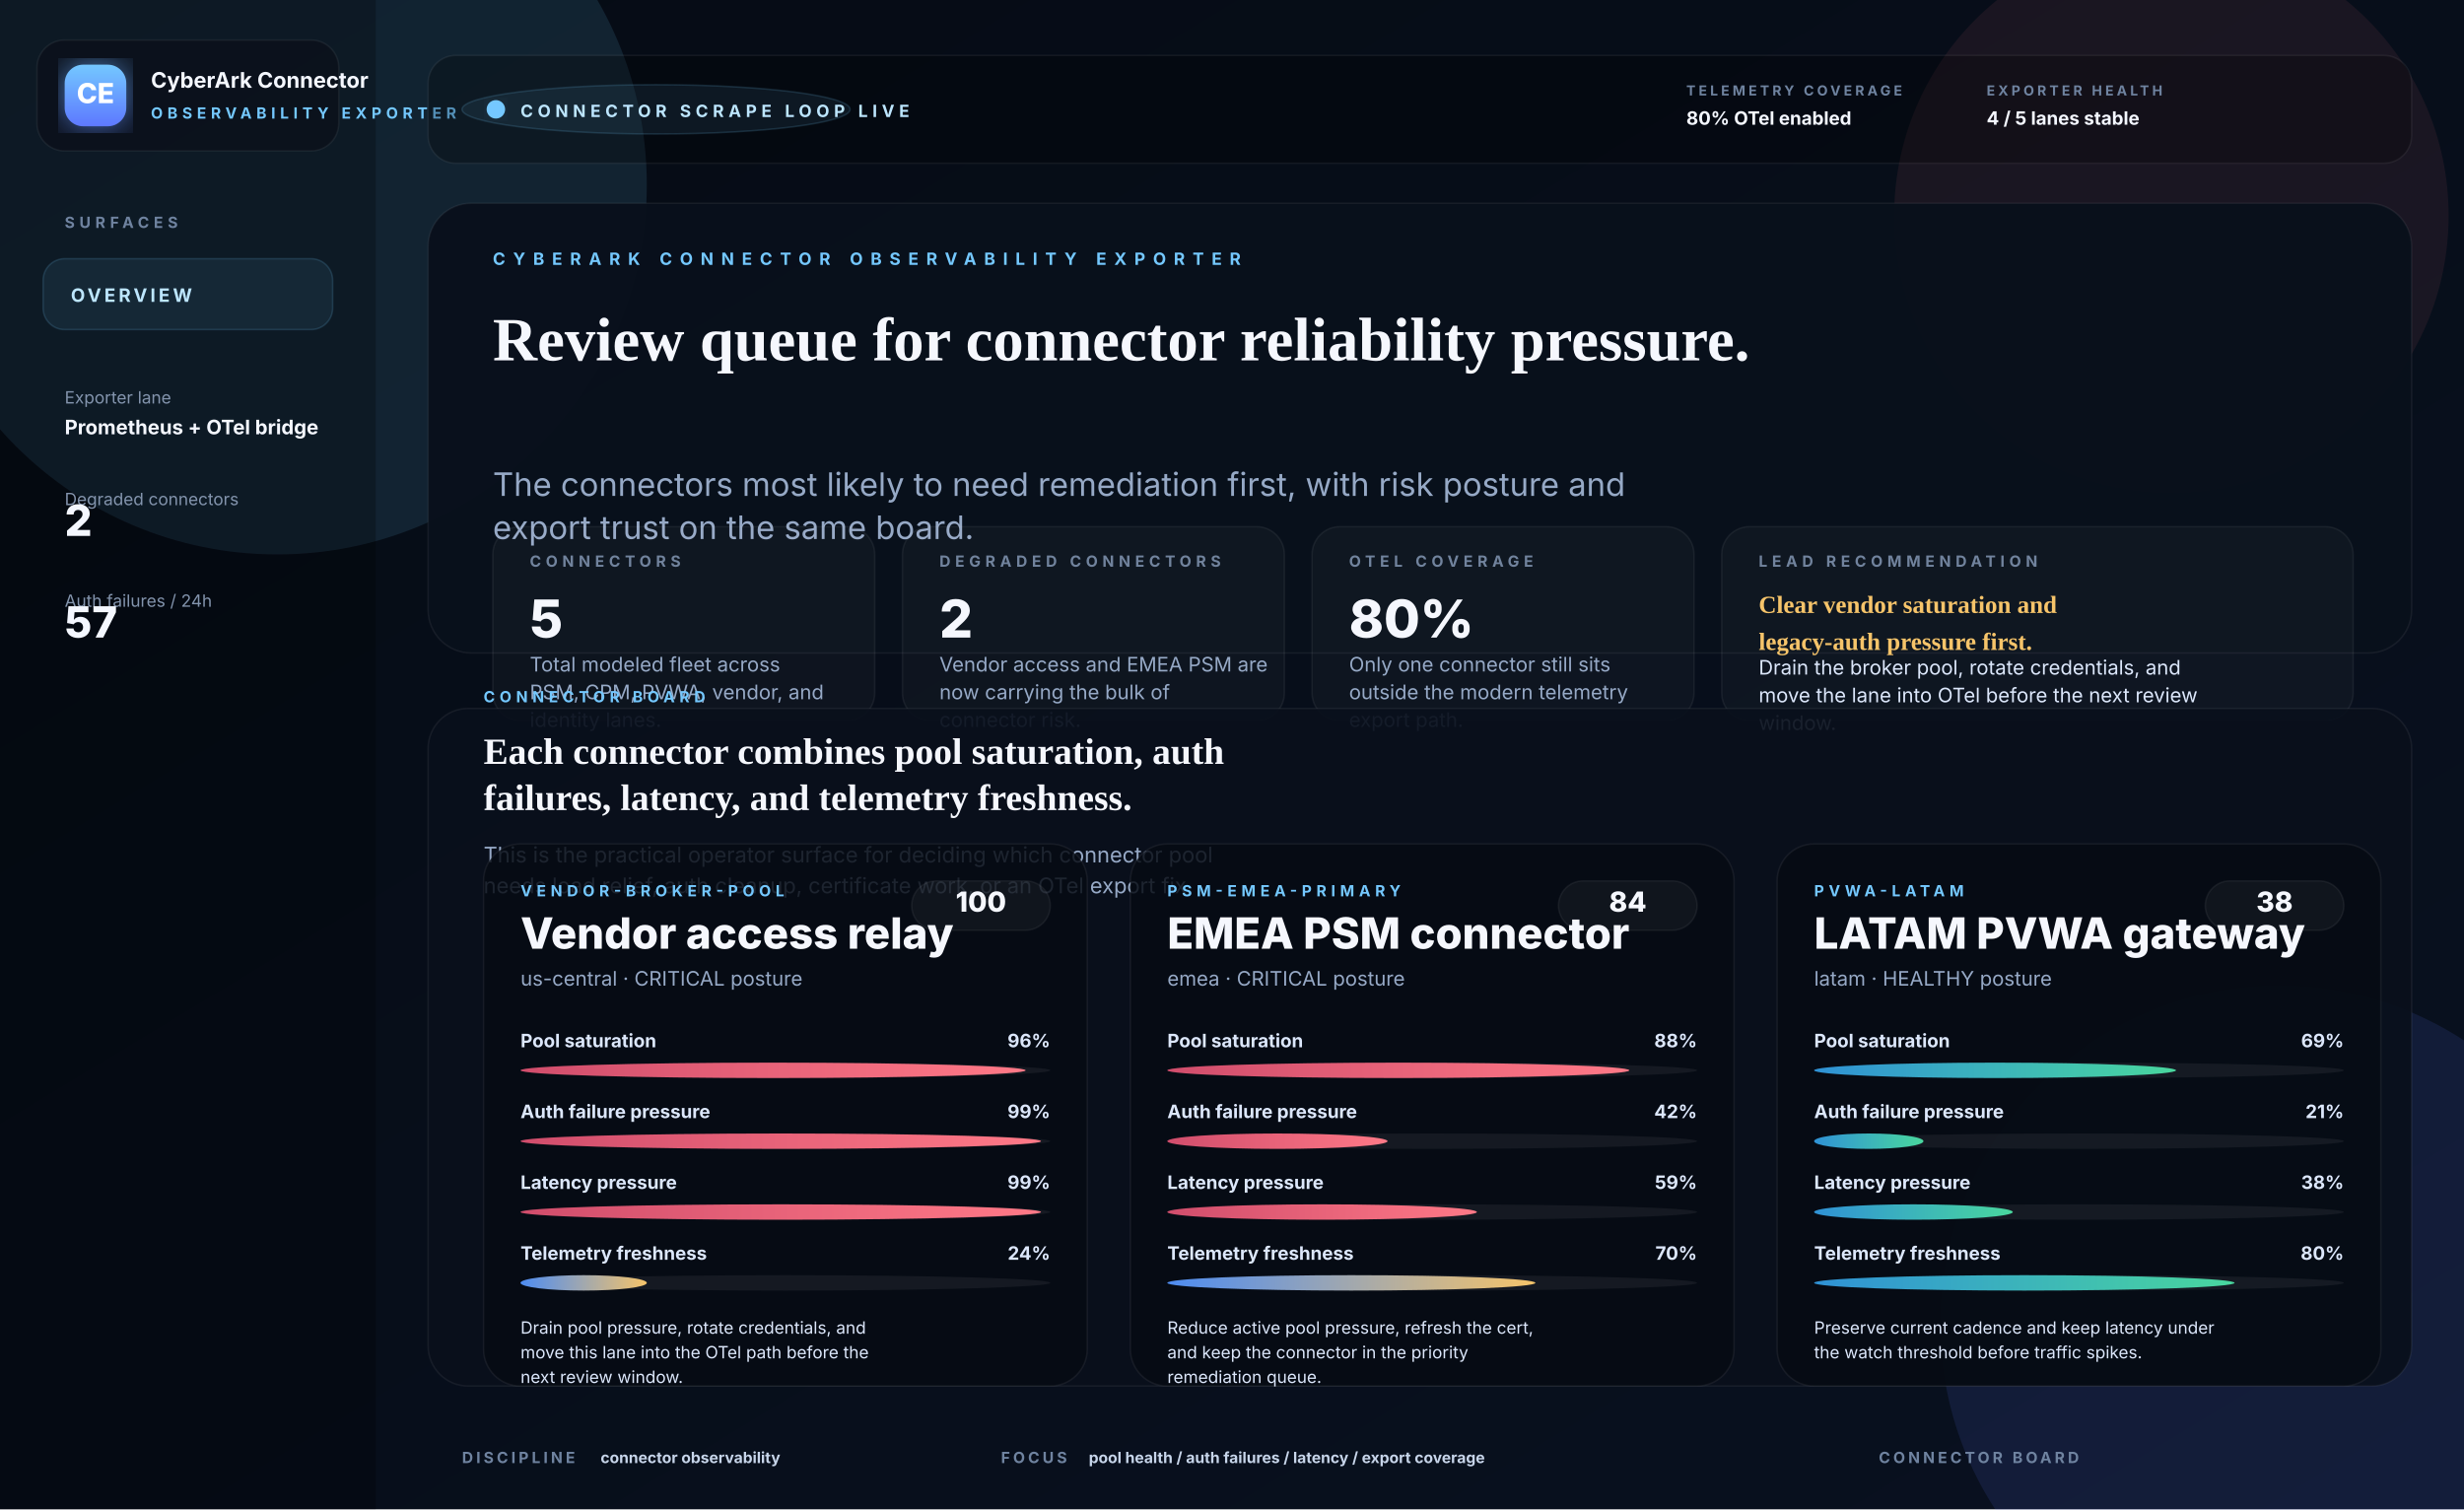
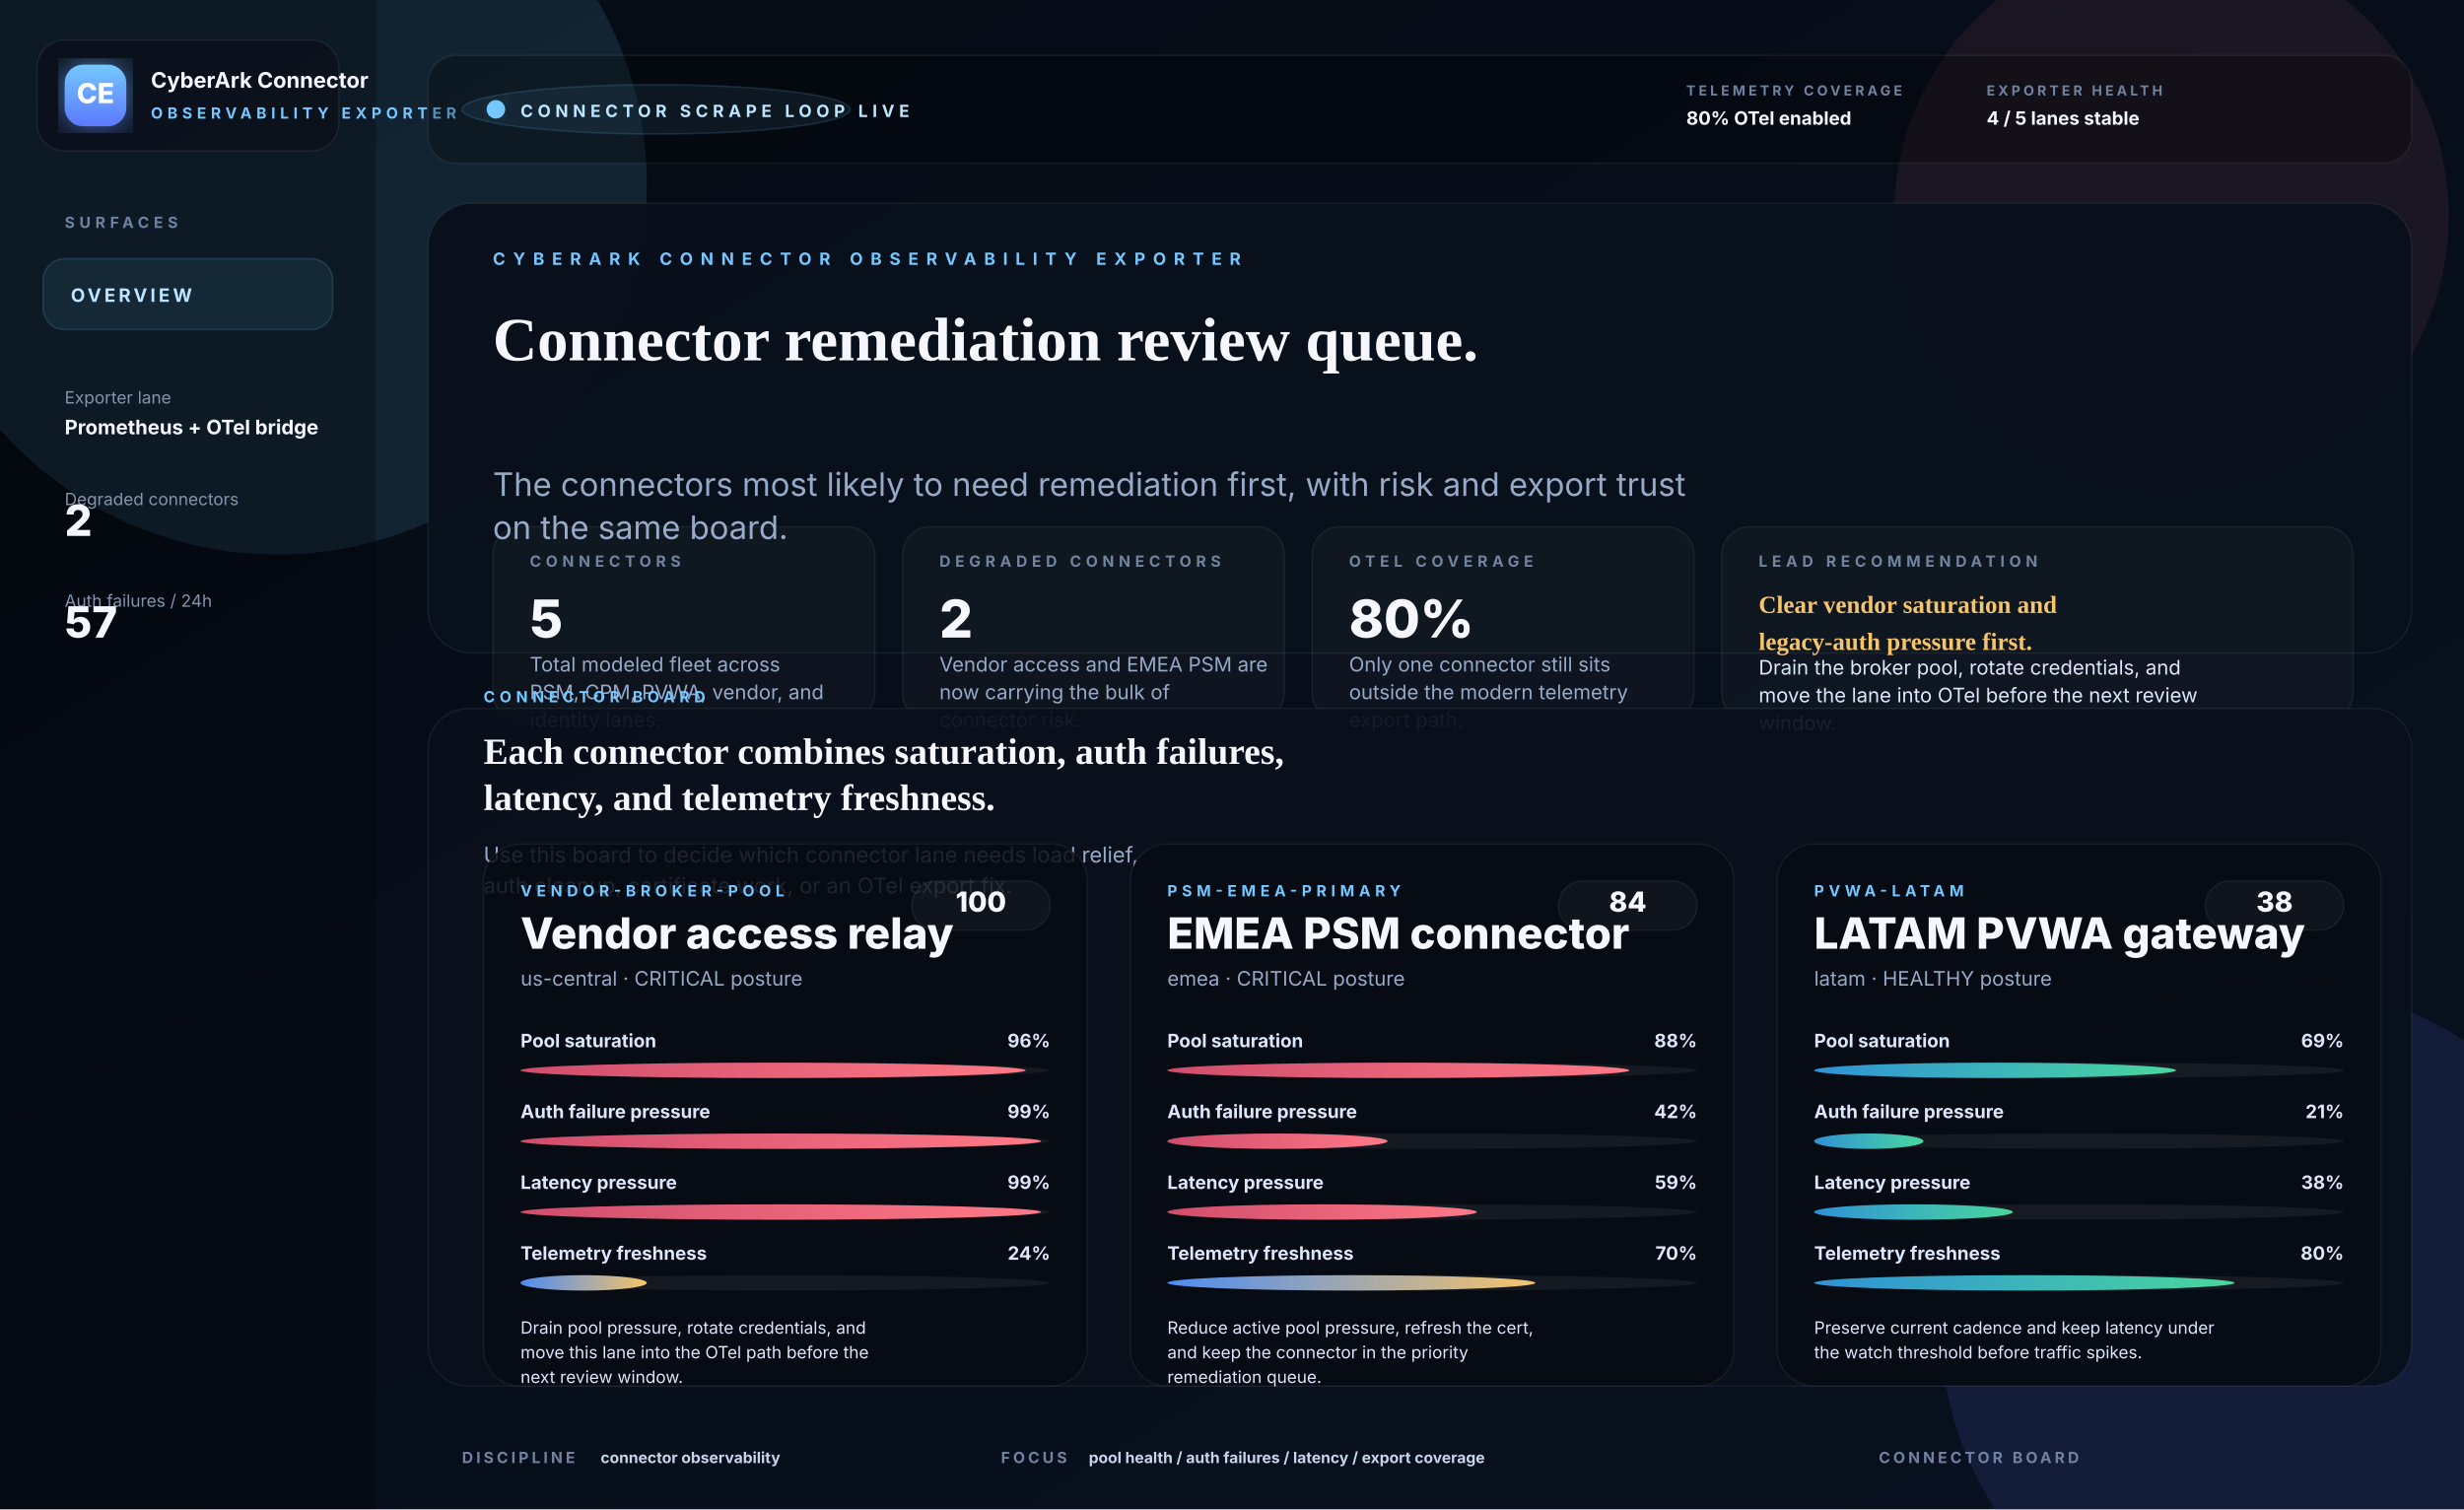
<svg xmlns="http://www.w3.org/2000/svg" width="1600" height="980" viewBox="0 0 1600 980">
  <defs>
    <linearGradient id="bgFade" x1="0" x2="1" y1="0" y2="1">
      <stop offset="0%" stop-color="#050b14" />
      <stop offset="100%" stop-color="#091120" />
    </linearGradient>
    <linearGradient id="panelStroke" x1="0" x2="1" y1="0" y2="1">
      <stop offset="0%" stop-color="rgba(117, 200, 255, 0.36)" />
      <stop offset="100%" stop-color="rgba(93, 120, 255, 0.16)" />
    </linearGradient>
    <linearGradient id="blueBar" x1="0" x2="0" y1="0" y2="1">
      <stop offset="0%" stop-color="#74c8ff" />
      <stop offset="100%" stop-color="#5d78ff" />
    </linearGradient>
    <linearGradient id="goodBar" x1="0" x2="1" y1="0" y2="0">
      <stop offset="0%" stop-color="#2f92d6" />
      <stop offset="100%" stop-color="#49d79e" />
    </linearGradient>
    <linearGradient id="warnBar" x1="0" x2="1" y1="0" y2="0">
      <stop offset="0%" stop-color="#4d8cf2" />
      <stop offset="100%" stop-color="#f6c46a" />
    </linearGradient>
    <linearGradient id="hotBar" x1="0" x2="1" y1="0" y2="0">
      <stop offset="0%" stop-color="#d14d6c" />
      <stop offset="100%" stop-color="#ff7987" />
    </linearGradient>
    <filter id="glow">
      <feGaussianBlur stdDeviation="14" result="blur" />
      <feMerge>
        <feMergeNode in="blur" />
        <feMergeNode in="SourceGraphic" />
      </feMerge>
    </filter>
  </defs>
  <rect width="1600" height="980" fill="url(#bgFade)" />
  <circle cx="180" cy="120" r="240" fill="rgba(116,200,255,0.12)" />
  <circle cx="1410" cy="140" r="180" fill="rgba(255,121,135,0.08)" />
  <circle cx="1480" cy="860" r="220" fill="rgba(93,120,255,0.12)" />
  <rect x="0" y="0" width="244" height="980" fill="rgba(0,0,0,0.25)" />
  <rect x="24" y="26" width="196" height="72" rx="18" fill="rgba(11,17,28,0.94)" stroke="rgba(255,255,255,0.06)" />
  <rect x="42" y="42" width="40" height="40" rx="12" fill="url(#blueBar)" filter="url(#glow)" />
  <text x="62" y="67" fill="#ffffff" font-size="18" text-anchor="middle" font-family="Inter, Segoe UI, sans-serif" font-weight="800">CE</text>
  <text x="98" y="57" fill="#f4f7ff" font-size="14" font-family="Inter, Segoe UI, sans-serif" font-weight="700">CyberArk Connector</text>
  <text x="98" y="77" fill="#74c8ff" font-size="10" letter-spacing="3" font-family="Inter, Segoe UI, sans-serif" font-weight="700">OBSERVABILITY EXPORTER</text>
  <text x="42" y="148" fill="#6f83a0" font-size="10" letter-spacing="3" font-family="Inter, Segoe UI, sans-serif" font-weight="700">SURFACES</text>
  <rect x="28" y="168" width="188" height="46" rx="14" fill="rgba(116,200,255,0.08)" stroke="rgba(116,200,255,0.16)" />
  <text x="46" y="196" fill="#bde6ff" font-size="12" letter-spacing="2" font-family="Inter, Segoe UI, sans-serif" font-weight="700">OVERVIEW</text>
  <text x="42" y="262" fill="#8394ad" font-size="11" font-family="Inter, Segoe UI, sans-serif">Exporter lane</text>
  <text x="42" y="282" fill="#f4f7ff" font-size="13" font-family="Inter, Segoe UI, sans-serif" font-weight="700">Prometheus + OTel bridge</text>
  <text x="42" y="328" fill="#8394ad" font-size="11" font-family="Inter, Segoe UI, sans-serif">Degraded connectors</text>
  <text x="42" y="348" fill="#f4f7ff" font-size="28" font-family="Inter, Segoe UI, sans-serif" font-weight="800">2</text>
  <text x="42" y="394" fill="#8394ad" font-size="11" font-family="Inter, Segoe UI, sans-serif">Auth failures / 24h</text>
  <text x="42" y="414" fill="#f4f7ff" font-size="28" font-family="Inter, Segoe UI, sans-serif" font-weight="800">57</text>
  <rect x="278" y="36" width="1288" height="70" rx="18" fill="rgba(0,0,0,0.28)" stroke="rgba(255,255,255,0.06)" />
  <rect x="300" y="55" width="252" height="32" rx="999" fill="rgba(116,200,255,0.08)" stroke="rgba(116,200,255,0.16)" />
  <circle cx="322" cy="71" r="6" fill="#74c8ff" filter="url(#glow)" />
  <text x="338" y="76" fill="#bde6ff" font-size="11" letter-spacing="3" font-family="Inter, Segoe UI, sans-serif" font-weight="700">CONNECTOR SCRAPE LOOP LIVE</text>
  <text x="1095" y="62" fill="#6f83a0" font-size="9" letter-spacing="2" font-family="Inter, Segoe UI, sans-serif" font-weight="700">TELEMETRY COVERAGE</text>
  <text x="1095" y="81" fill="#f4f7ff" font-size="12" font-family="Inter, Segoe UI, sans-serif" font-weight="700">80% OTel enabled</text>
  <text x="1290" y="62" fill="#6f83a0" font-size="9" letter-spacing="2" font-family="Inter, Segoe UI, sans-serif" font-weight="700">EXPORTER HEALTH</text>
  <text x="1290" y="81" fill="#f4f7ff" font-size="12" font-family="Inter, Segoe UI, sans-serif" font-weight="700">4 / 5 lanes stable</text>
  <rect x="278" y="132" width="1288" height="292" rx="28" fill="rgba(9,16,28,0.96)" stroke="rgba(255,255,255,0.06)" />
  <text x="320" y="172" fill="#74c8ff" font-size="11" letter-spacing="5" font-family="Inter, Segoe UI, sans-serif" font-weight="700">CYBERARK CONNECTOR OBSERVABILITY EXPORTER</text>
  <text x="320" y="234" fill="#f5f7fd" font-size="40" font-family="Georgia, Times New Roman, serif" font-weight="700">
-     <tspan x="320" dy="0">Review queue for connector reliability pressure.</tspan>
+     <tspan x="320" dy="0">Connector remediation review queue.</tspan>
  </text>
  <text x="320" y="322" fill="#96a9c6" font-size="21" font-family="Inter, Segoe UI, sans-serif" font-weight="400">
-     <tspan x="320" dy="0">The connectors most likely to need remediation first, with risk posture and</tspan>
-     <tspan x="320" dy="28">export trust on the same board.</tspan>
+     <tspan x="320" dy="0">The connectors most likely to need remediation first, with risk and export trust</tspan>
+     <tspan x="320" dy="28">on the same board.</tspan>
  </text>
  <rect x="320" y="342" width="248" height="126" rx="18" fill="rgba(255,255,255,0.03)" stroke="rgba(255,255,255,0.06)" />
  <text x="344" y="368" fill="#71839d" font-size="10" letter-spacing="3" font-family="Inter, Segoe UI, sans-serif" font-weight="700">CONNECTORS</text>
  <text x="344" y="414" fill="#f5f7fd" font-size="34" font-family="Inter, Segoe UI, sans-serif" font-weight="800">5</text>
  <text x="344" y="436" fill="#96a9c6" font-size="13" font-family="Inter, Segoe UI, sans-serif" font-weight="400">
    <tspan x="344" dy="0">Total modeled fleet across</tspan>
    <tspan x="344" dy="18">PSM, CPM, PVWA, vendor, and</tspan>
    <tspan x="344" dy="18">identity lanes.</tspan>
  </text>
  <rect x="586" y="342" width="248" height="126" rx="18" fill="rgba(255,255,255,0.03)" stroke="rgba(255,255,255,0.06)" />
  <text x="610" y="368" fill="#71839d" font-size="10" letter-spacing="3" font-family="Inter, Segoe UI, sans-serif" font-weight="700">DEGRADED CONNECTORS</text>
  <text x="610" y="414" fill="#f5f7fd" font-size="34" font-family="Inter, Segoe UI, sans-serif" font-weight="800">2</text>
  <text x="610" y="436" fill="#96a9c6" font-size="13" font-family="Inter, Segoe UI, sans-serif" font-weight="400">
    <tspan x="610" dy="0">Vendor access and EMEA PSM are</tspan>
    <tspan x="610" dy="18">now carrying the bulk of</tspan>
    <tspan x="610" dy="18">connector risk.</tspan>
  </text>
  <rect x="852" y="342" width="248" height="126" rx="18" fill="rgba(255,255,255,0.03)" stroke="rgba(255,255,255,0.06)" />
  <text x="876" y="368" fill="#71839d" font-size="10" letter-spacing="3" font-family="Inter, Segoe UI, sans-serif" font-weight="700">OTEL COVERAGE</text>
  <text x="876" y="414" fill="#f5f7fd" font-size="34" font-family="Inter, Segoe UI, sans-serif" font-weight="800">80%</text>
  <text x="876" y="436" fill="#96a9c6" font-size="13" font-family="Inter, Segoe UI, sans-serif" font-weight="400">
    <tspan x="876" dy="0">Only one connector still sits</tspan>
    <tspan x="876" dy="18">outside the modern telemetry</tspan>
    <tspan x="876" dy="18">export path.</tspan>
  </text>
  <rect x="1118" y="342" width="410" height="126" rx="18" fill="rgba(255,255,255,0.03)" stroke="rgba(255,255,255,0.06)" />
  <text x="1142" y="368" fill="#71839d" font-size="10" letter-spacing="3" font-family="Inter, Segoe UI, sans-serif" font-weight="700">LEAD RECOMMENDATION</text>
  <text x="1142" y="398" fill="#f6c46a" font-size="16" font-family="Georgia, Times New Roman, serif" font-weight="700">
    <tspan x="1142" dy="0">Clear vendor saturation and</tspan>
    <tspan x="1142" dy="24">legacy-auth pressure first.</tspan>
  </text>
  <text x="1142" y="438" fill="#dce7fb" font-size="13" font-family="Inter, Segoe UI, sans-serif" font-weight="400">
    <tspan x="1142" dy="0">Drain the broker pool, rotate credentials, and</tspan>
    <tspan x="1142" dy="18">move the lane into OTel before the next review</tspan>
    <tspan x="1142" dy="18">window.</tspan>
  </text>
  <rect x="278" y="460" width="1288" height="440" rx="26" fill="rgba(9,16,28,0.92)" stroke="rgba(255,255,255,0.06)" />
  <text x="314" y="456" fill="#74c8ff" font-size="10" letter-spacing="3" font-family="Inter, Segoe UI, sans-serif" font-weight="700">CONNECTOR BOARD</text>
  <text x="314" y="496" fill="#f5f7fd" font-size="24" font-family="Georgia, Times New Roman, serif" font-weight="700">
-     <tspan x="314" dy="0">Each connector combines pool saturation, auth</tspan>
-     <tspan x="314" dy="30">failures, latency, and telemetry freshness.</tspan>
+     <tspan x="314" dy="0">Each connector combines saturation, auth failures,</tspan>
+     <tspan x="314" dy="30">latency, and telemetry freshness.</tspan>
  </text>
  <text x="314" y="560" fill="#96a9c6" font-size="14" font-family="Inter, Segoe UI, sans-serif" font-weight="400">
-     <tspan x="314" dy="0">This is the practical operator surface for deciding which connector pool</tspan>
-     <tspan x="314" dy="20">needs load relief, auth cleanup, certificate work, or an OTel export fix.</tspan>
+     <tspan x="314" dy="0">Use this board to decide which connector lane needs load relief,</tspan>
+     <tspan x="314" dy="20">auth cleanup, certificate work, or an OTel export fix.</tspan>
  </text>
  <rect x="314" y="548" width="392" height="352" rx="24" fill="rgba(6,11,20,0.84)" stroke="rgba(255,255,255,0.06)" />
  <text x="338" y="582" fill="#74c8ff" font-size="10" letter-spacing="3" font-family="Inter, Segoe UI, sans-serif" font-weight="700">VENDOR-BROKER-POOL</text>
  <text x="338" y="616" fill="#f5f7fd" font-size="28" font-family="Inter, Segoe UI, sans-serif" font-weight="800">Vendor access relay</text>
  <text x="338" y="640" fill="#96a9c6" font-size="13" font-family="Inter, Segoe UI, sans-serif">us-central · CRITICAL posture</text>
  <rect x="592" y="572" width="90" height="32" rx="16" fill="rgba(255,255,255,0.04)" stroke="rgba(255,255,255,0.06)" />
  <text x="637" y="592" fill="#f5f7fd" font-size="18" text-anchor="middle" font-family="Inter, Segoe UI, sans-serif" font-weight="800">100</text>
  <text x="338" y="680" fill="#dce7fb" font-size="12" font-family="Inter, Segoe UI, sans-serif" font-weight="700">Pool saturation</text>
  <text x="682" y="680" fill="#dce7fb" font-size="12" text-anchor="end" font-family="Inter, Segoe UI, sans-serif" font-weight="700">96%</text>
  <rect x="338" y="690" width="344" height="10" rx="999" fill="rgba(255,255,255,0.06)" />
  <rect x="338" y="690" width="328" height="10" rx="999" fill="url(#hotBar)" />
  <text x="338" y="726" fill="#dce7fb" font-size="12" font-family="Inter, Segoe UI, sans-serif" font-weight="700">Auth failure pressure</text>
  <text x="682" y="726" fill="#dce7fb" font-size="12" text-anchor="end" font-family="Inter, Segoe UI, sans-serif" font-weight="700">99%</text>
  <rect x="338" y="736" width="344" height="10" rx="999" fill="rgba(255,255,255,0.06)" />
  <rect x="338" y="736" width="338" height="10" rx="999" fill="url(#hotBar)" />
  <text x="338" y="772" fill="#dce7fb" font-size="12" font-family="Inter, Segoe UI, sans-serif" font-weight="700">Latency pressure</text>
  <text x="682" y="772" fill="#dce7fb" font-size="12" text-anchor="end" font-family="Inter, Segoe UI, sans-serif" font-weight="700">99%</text>
  <rect x="338" y="782" width="344" height="10" rx="999" fill="rgba(255,255,255,0.06)" />
  <rect x="338" y="782" width="338" height="10" rx="999" fill="url(#hotBar)" />
  <text x="338" y="818" fill="#dce7fb" font-size="12" font-family="Inter, Segoe UI, sans-serif" font-weight="700">Telemetry freshness</text>
  <text x="682" y="818" fill="#dce7fb" font-size="12" text-anchor="end" font-family="Inter, Segoe UI, sans-serif" font-weight="700">24%</text>
  <rect x="338" y="828" width="344" height="10" rx="999" fill="rgba(255,255,255,0.06)" />
  <rect x="338" y="828" width="82" height="10" rx="999" fill="url(#warnBar)" />
  <text x="338" y="866" fill="#dce7fb" font-size="11" font-family="Inter, Segoe UI, sans-serif" font-weight="400">
    <tspan x="338" dy="0">Drain pool pressure, rotate credentials, and</tspan>
    <tspan x="338" dy="16">move this lane into the OTel path before the</tspan>
    <tspan x="338" dy="16">next review window.</tspan>
  </text>
  <rect x="734" y="548" width="392" height="352" rx="24" fill="rgba(6,11,20,0.84)" stroke="rgba(255,255,255,0.06)" />
  <text x="758" y="582" fill="#74c8ff" font-size="10" letter-spacing="3" font-family="Inter, Segoe UI, sans-serif" font-weight="700">PSM-EMEA-PRIMARY</text>
  <text x="758" y="616" fill="#f5f7fd" font-size="28" font-family="Inter, Segoe UI, sans-serif" font-weight="800">EMEA PSM connector</text>
  <text x="758" y="640" fill="#96a9c6" font-size="13" font-family="Inter, Segoe UI, sans-serif">emea · CRITICAL posture</text>
  <rect x="1012" y="572" width="90" height="32" rx="16" fill="rgba(255,255,255,0.04)" stroke="rgba(255,255,255,0.06)" />
  <text x="1057" y="592" fill="#f5f7fd" font-size="18" text-anchor="middle" font-family="Inter, Segoe UI, sans-serif" font-weight="800">84</text>
  <text x="758" y="680" fill="#dce7fb" font-size="12" font-family="Inter, Segoe UI, sans-serif" font-weight="700">Pool saturation</text>
  <text x="1102" y="680" fill="#dce7fb" font-size="12" text-anchor="end" font-family="Inter, Segoe UI, sans-serif" font-weight="700">88%</text>
  <rect x="758" y="690" width="344" height="10" rx="999" fill="rgba(255,255,255,0.06)" />
  <rect x="758" y="690" width="300" height="10" rx="999" fill="url(#hotBar)" />
  <text x="758" y="726" fill="#dce7fb" font-size="12" font-family="Inter, Segoe UI, sans-serif" font-weight="700">Auth failure pressure</text>
  <text x="1102" y="726" fill="#dce7fb" font-size="12" text-anchor="end" font-family="Inter, Segoe UI, sans-serif" font-weight="700">42%</text>
  <rect x="758" y="736" width="344" height="10" rx="999" fill="rgba(255,255,255,0.06)" />
  <rect x="758" y="736" width="143" height="10" rx="999" fill="url(#hotBar)" />
  <text x="758" y="772" fill="#dce7fb" font-size="12" font-family="Inter, Segoe UI, sans-serif" font-weight="700">Latency pressure</text>
  <text x="1102" y="772" fill="#dce7fb" font-size="12" text-anchor="end" font-family="Inter, Segoe UI, sans-serif" font-weight="700">59%</text>
  <rect x="758" y="782" width="344" height="10" rx="999" fill="rgba(255,255,255,0.06)" />
  <rect x="758" y="782" width="201" height="10" rx="999" fill="url(#hotBar)" />
  <text x="758" y="818" fill="#dce7fb" font-size="12" font-family="Inter, Segoe UI, sans-serif" font-weight="700">Telemetry freshness</text>
  <text x="1102" y="818" fill="#dce7fb" font-size="12" text-anchor="end" font-family="Inter, Segoe UI, sans-serif" font-weight="700">70%</text>
  <rect x="758" y="828" width="344" height="10" rx="999" fill="rgba(255,255,255,0.06)" />
  <rect x="758" y="828" width="239" height="10" rx="999" fill="url(#warnBar)" />
  <text x="758" y="866" fill="#dce7fb" font-size="11" font-family="Inter, Segoe UI, sans-serif" font-weight="400">
    <tspan x="758" dy="0">Reduce active pool pressure, refresh the cert,</tspan>
    <tspan x="758" dy="16">and keep the connector in the priority</tspan>
    <tspan x="758" dy="16">remediation queue.</tspan>
  </text>
  <rect x="1154" y="548" width="392" height="352" rx="24" fill="rgba(6,11,20,0.84)" stroke="rgba(255,255,255,0.06)" />
  <text x="1178" y="582" fill="#74c8ff" font-size="10" letter-spacing="3" font-family="Inter, Segoe UI, sans-serif" font-weight="700">PVWA-LATAM</text>
  <text x="1178" y="616" fill="#f5f7fd" font-size="28" font-family="Inter, Segoe UI, sans-serif" font-weight="800">LATAM PVWA gateway</text>
  <text x="1178" y="640" fill="#96a9c6" font-size="13" font-family="Inter, Segoe UI, sans-serif">latam · HEALTHY posture</text>
  <rect x="1432" y="572" width="90" height="32" rx="16" fill="rgba(255,255,255,0.04)" stroke="rgba(255,255,255,0.06)" />
  <text x="1477" y="592" fill="#f5f7fd" font-size="18" text-anchor="middle" font-family="Inter, Segoe UI, sans-serif" font-weight="800">38</text>
  <text x="1178" y="680" fill="#dce7fb" font-size="12" font-family="Inter, Segoe UI, sans-serif" font-weight="700">Pool saturation</text>
  <text x="1522" y="680" fill="#dce7fb" font-size="12" text-anchor="end" font-family="Inter, Segoe UI, sans-serif" font-weight="700">69%</text>
  <rect x="1178" y="690" width="344" height="10" rx="999" fill="rgba(255,255,255,0.06)" />
  <rect x="1178" y="690" width="235" height="10" rx="999" fill="url(#goodBar)" />
  <text x="1178" y="726" fill="#dce7fb" font-size="12" font-family="Inter, Segoe UI, sans-serif" font-weight="700">Auth failure pressure</text>
  <text x="1522" y="726" fill="#dce7fb" font-size="12" text-anchor="end" font-family="Inter, Segoe UI, sans-serif" font-weight="700">21%</text>
  <rect x="1178" y="736" width="344" height="10" rx="999" fill="rgba(255,255,255,0.06)" />
  <rect x="1178" y="736" width="71" height="10" rx="999" fill="url(#goodBar)" />
  <text x="1178" y="772" fill="#dce7fb" font-size="12" font-family="Inter, Segoe UI, sans-serif" font-weight="700">Latency pressure</text>
  <text x="1522" y="772" fill="#dce7fb" font-size="12" text-anchor="end" font-family="Inter, Segoe UI, sans-serif" font-weight="700">38%</text>
  <rect x="1178" y="782" width="344" height="10" rx="999" fill="rgba(255,255,255,0.06)" />
  <rect x="1178" y="782" width="129" height="10" rx="999" fill="url(#goodBar)" />
  <text x="1178" y="818" fill="#dce7fb" font-size="12" font-family="Inter, Segoe UI, sans-serif" font-weight="700">Telemetry freshness</text>
  <text x="1522" y="818" fill="#dce7fb" font-size="12" text-anchor="end" font-family="Inter, Segoe UI, sans-serif" font-weight="700">80%</text>
  <rect x="1178" y="828" width="344" height="10" rx="999" fill="rgba(255,255,255,0.06)" />
  <rect x="1178" y="828" width="273" height="10" rx="999" fill="url(#goodBar)" />
  <text x="1178" y="866" fill="#dce7fb" font-size="11" font-family="Inter, Segoe UI, sans-serif" font-weight="400">
    <tspan x="1178" dy="0">Preserve current cadence and keep latency under</tspan>
    <tspan x="1178" dy="16">the watch threshold before traffic spikes.</tspan>
  </text>
  <text x="300" y="950" fill="#6f83a0" font-size="10" letter-spacing="2" font-family="Inter, Segoe UI, sans-serif" font-weight="700">DISCIPLINE</text>
  <text x="390" y="950" fill="#c7d5ea" font-size="10" font-family="Inter, Segoe UI, sans-serif" font-weight="700">connector observability</text>
  <text x="650" y="950" fill="#6f83a0" font-size="10" letter-spacing="2" font-family="Inter, Segoe UI, sans-serif" font-weight="700">FOCUS</text>
  <text x="707" y="950" fill="#c7d5ea" font-size="10" font-family="Inter, Segoe UI, sans-serif" font-weight="700">pool health / auth failures / latency / export coverage</text>
  <text x="1220" y="950" fill="#6f83a0" font-size="10" letter-spacing="2" font-family="Inter, Segoe UI, sans-serif" font-weight="700">CONNECTOR BOARD</text>
</svg>
